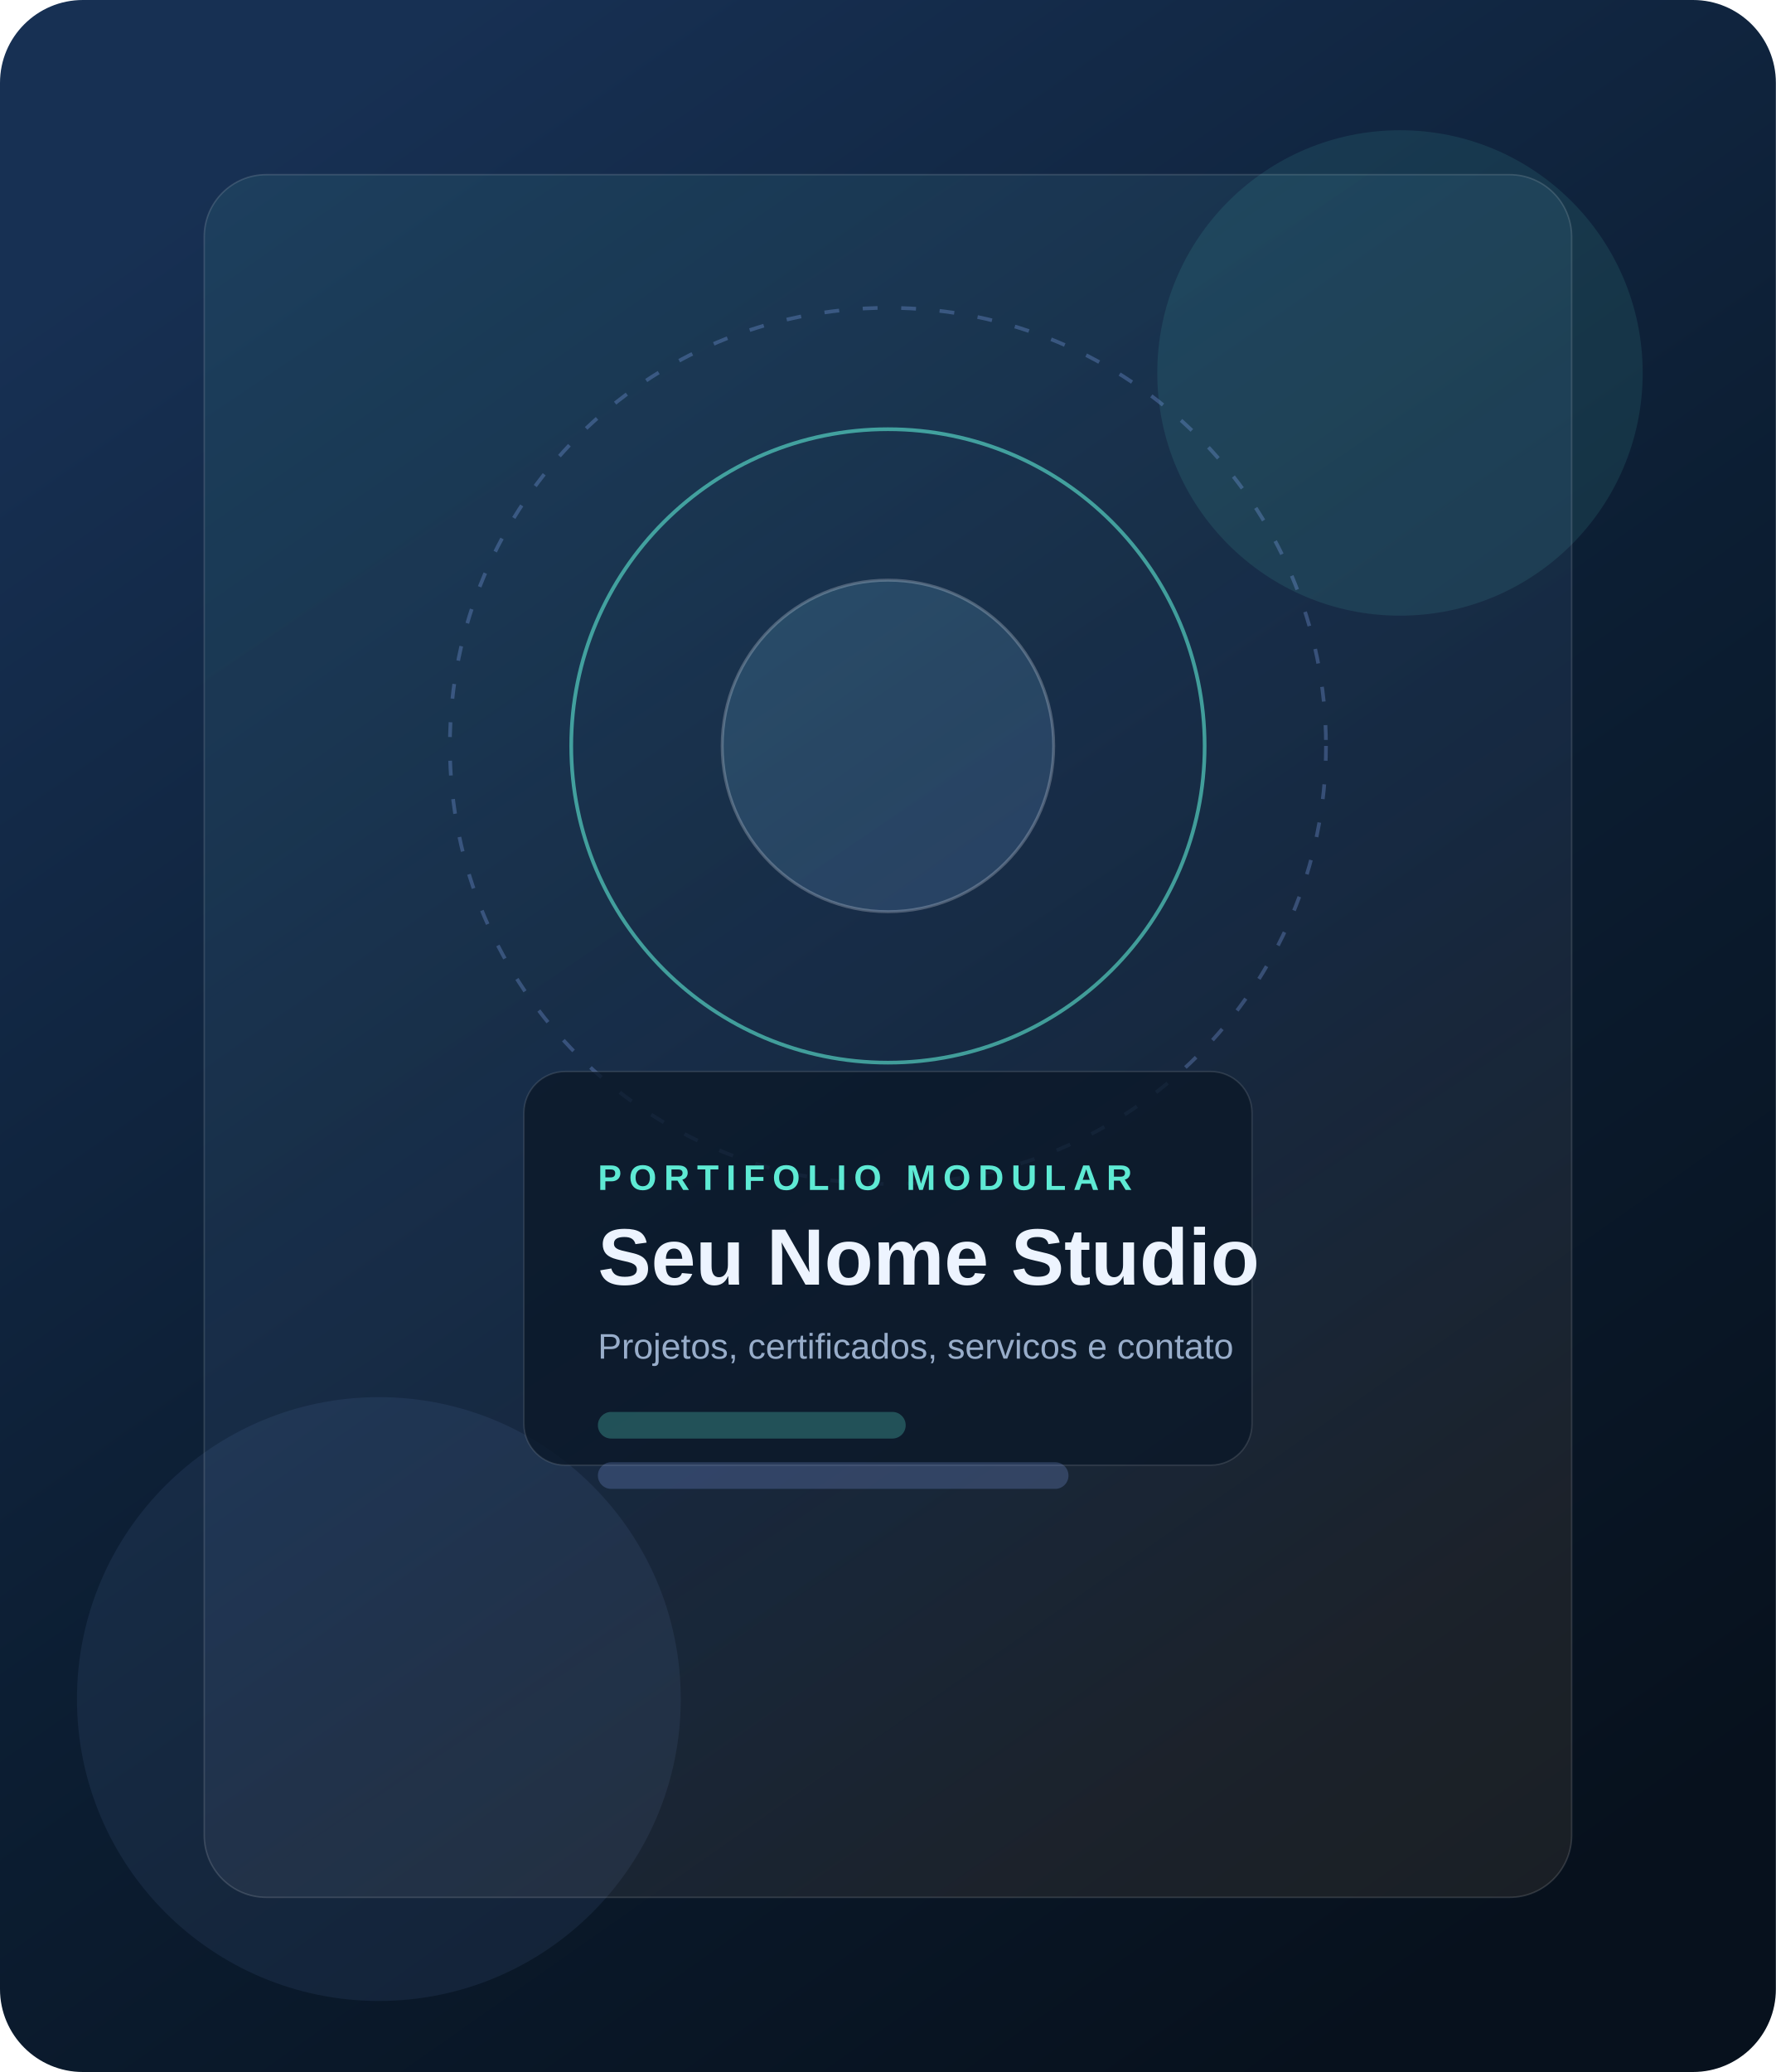
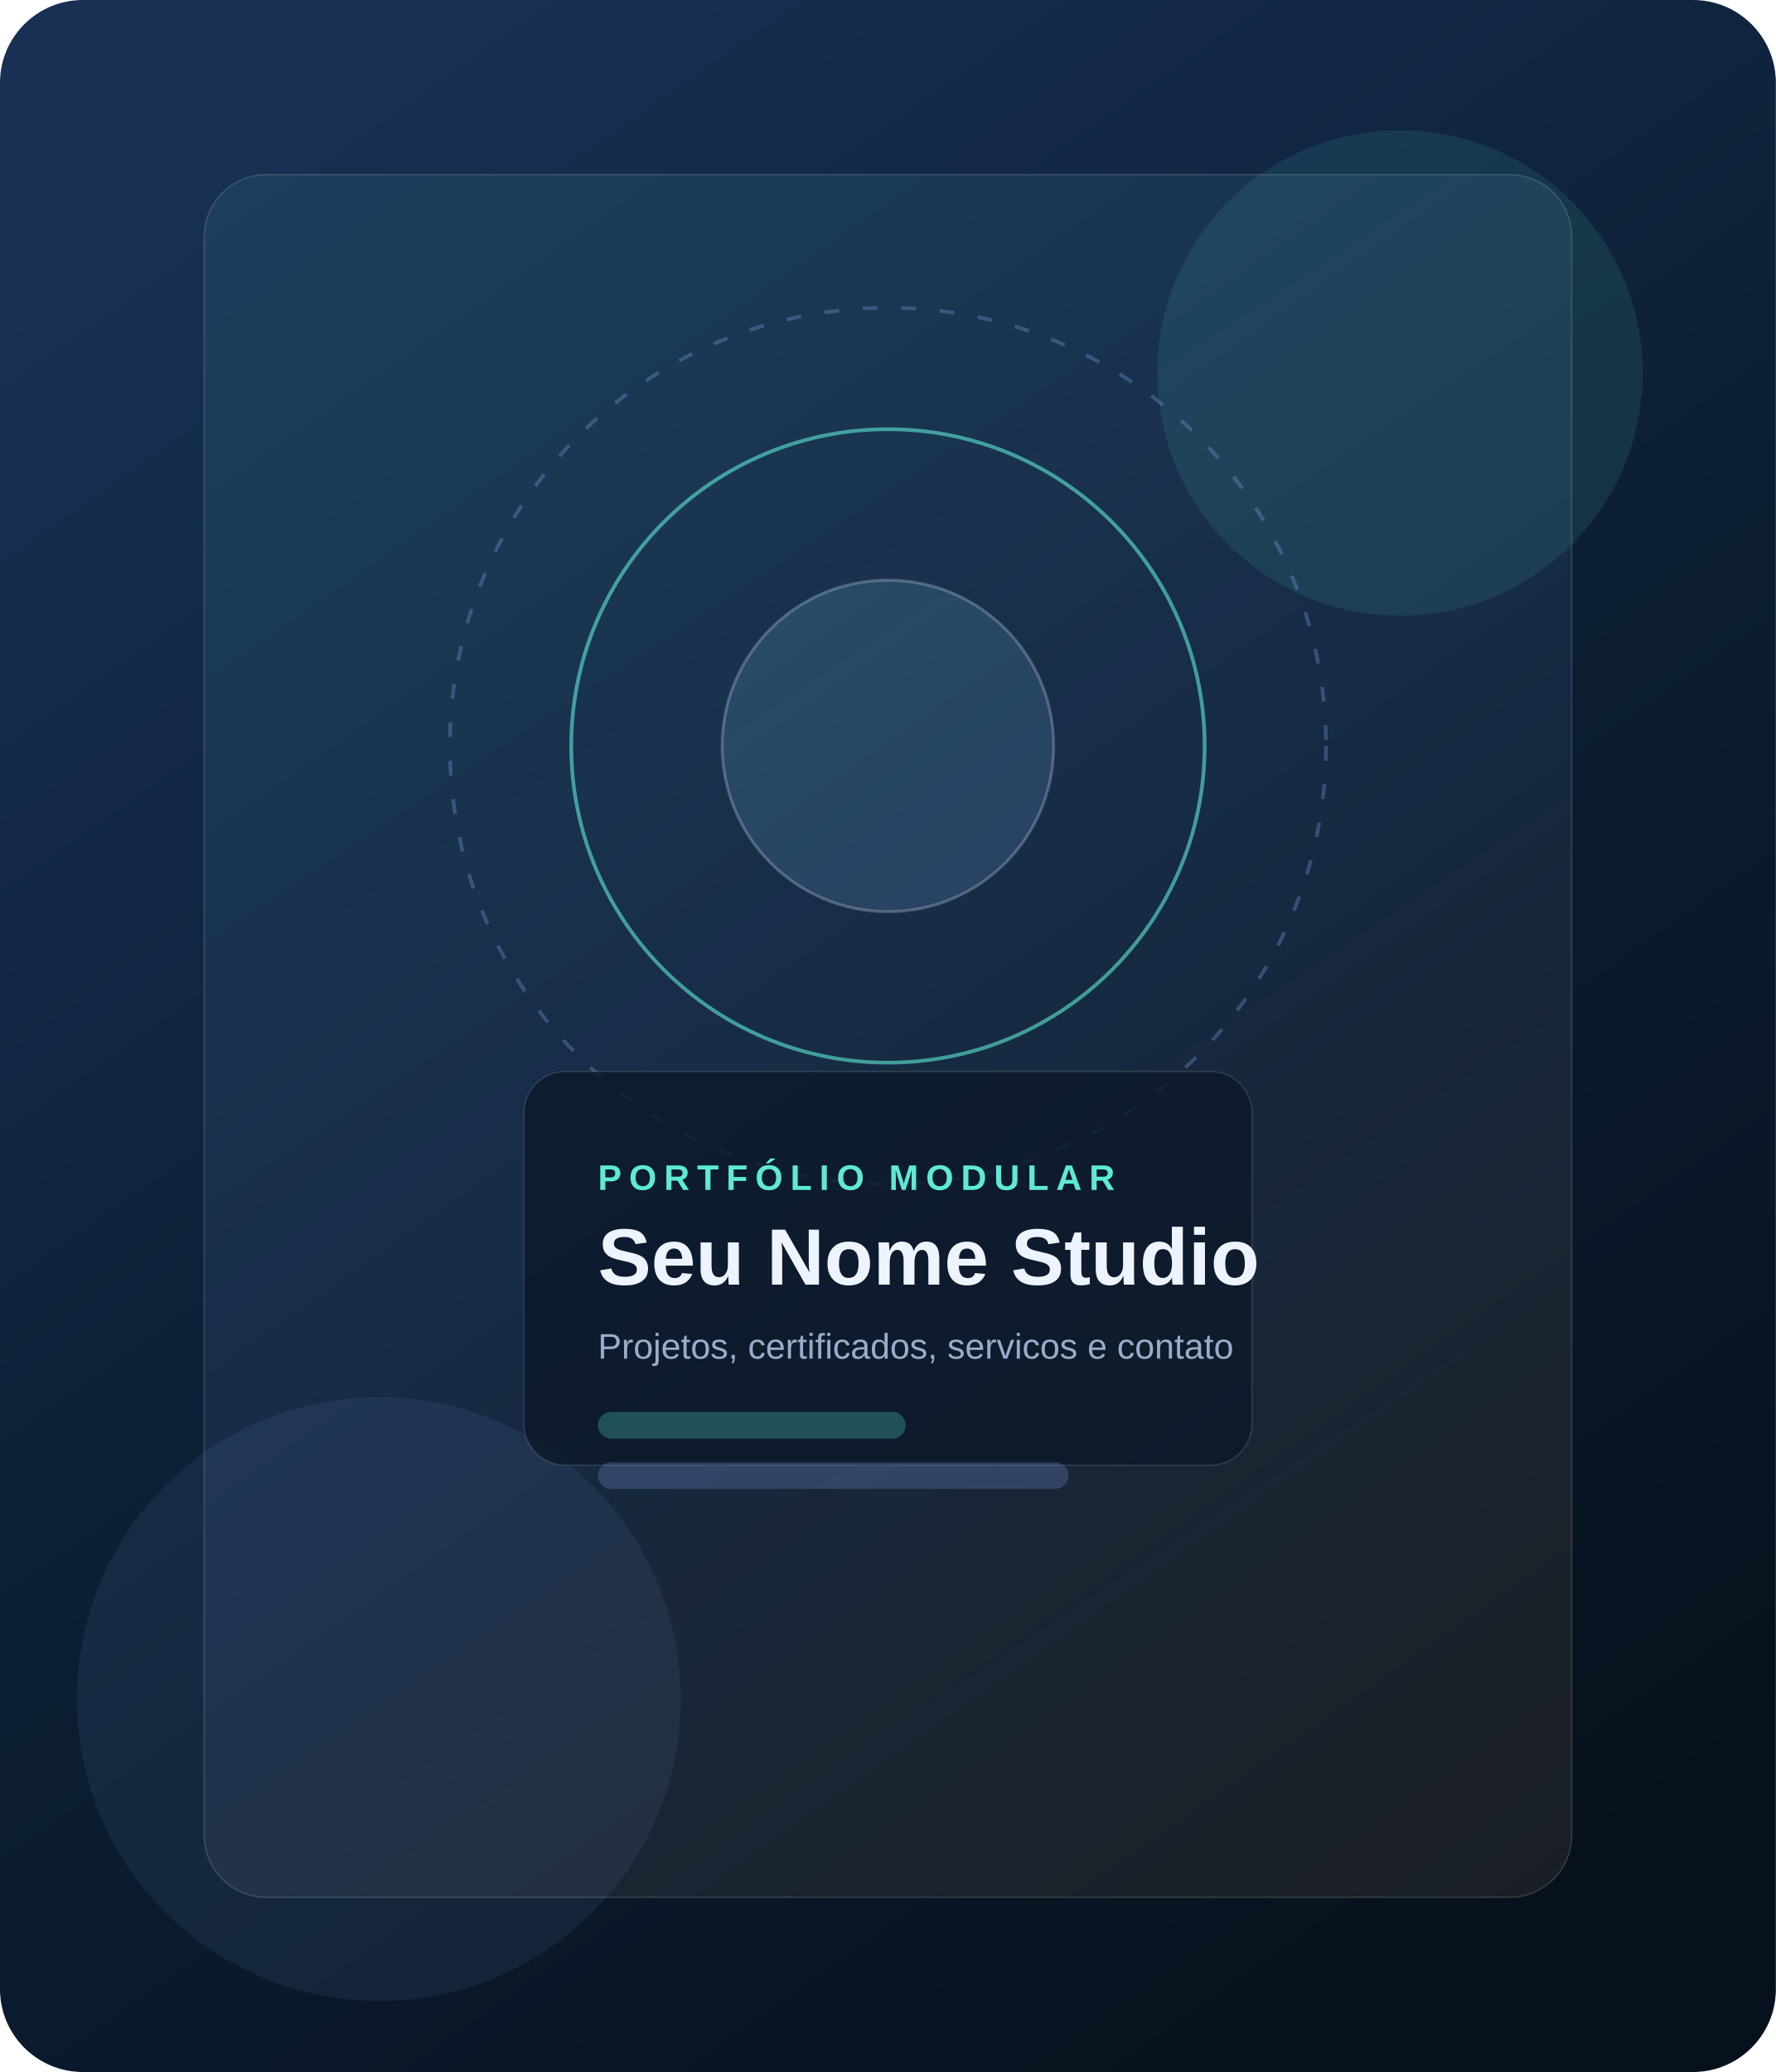
<svg xmlns="http://www.w3.org/2000/svg" viewBox="0 0 1200 1400" fill="none">
  <defs>
    <linearGradient id="avatar-bg" x1="176" y1="96" x2="1024" y2="1304" gradientUnits="userSpaceOnUse">
      <stop stop-color="#173053" />
      <stop offset=".52" stop-color="#0C1E33" />
      <stop offset="1" stop-color="#07111D" />
    </linearGradient>
    <linearGradient id="avatar-accent" x1="212" y1="194" x2="866" y2="1184" gradientUnits="userSpaceOnUse">
      <stop stop-color="#5EEAD4" />
      <stop offset=".58" stop-color="#8DB0FF" />
      <stop offset="1" stop-color="#FFBE78" />
    </linearGradient>
  </defs>
  <rect width="1200" height="1400" rx="56" fill="url(#avatar-bg)" />
  <circle cx="946" cy="252" r="164" fill="#5EEAD4" fill-opacity=".1" />
  <circle cx="256" cy="1148" r="204" fill="#8DB0FF" fill-opacity=".08" />
  <rect x="138" y="118" width="924" height="1164" rx="42" fill="url(#avatar-accent)" fill-opacity=".08" stroke="rgba(255,255,255,.14)" />
  <circle cx="600" cy="504" r="214" stroke="#5EEAD4" stroke-opacity=".6" stroke-width="2.5" />
  <circle cx="600" cy="504" r="296" stroke="#8DB0FF" stroke-opacity=".28" stroke-width="2.5" stroke-dasharray="10 16" />
  <circle cx="600" cy="504" r="112" fill="url(#avatar-accent)" fill-opacity=".16" stroke="#F4F8FF" stroke-opacity=".24" stroke-width="2" />
  <rect x="354" y="724" width="492" height="266" rx="28" fill="#0B1828" fill-opacity=".8" stroke="rgba(255,255,255,.12)" />
-   <text x="404" y="804" fill="#5EEAD4" font-family="Arial, sans-serif" font-size="24" font-weight="700" letter-spacing="5">PORTIFOLIO MODULAR</text>
+   <text x="404" y="804" fill="#5EEAD4" font-family="Arial, sans-serif" font-size="24" font-weight="700" letter-spacing="5">PORTFÓLIO MODULAR</text>
  <text x="404" y="868" fill="#EDF4FF" font-family="Arial, sans-serif" font-size="54" font-weight="700">Seu Nome Studio</text>
  <text x="404" y="918" fill="#98ADCA" font-family="Arial, sans-serif" font-size="24">Projetos, certificados, servicos e contato</text>
  <rect x="404" y="954" width="208" height="18" rx="9" fill="#5EEAD4" fill-opacity=".26" />
  <rect x="404" y="988" width="318" height="18" rx="9" fill="#8DB0FF" fill-opacity=".22" />
</svg>
